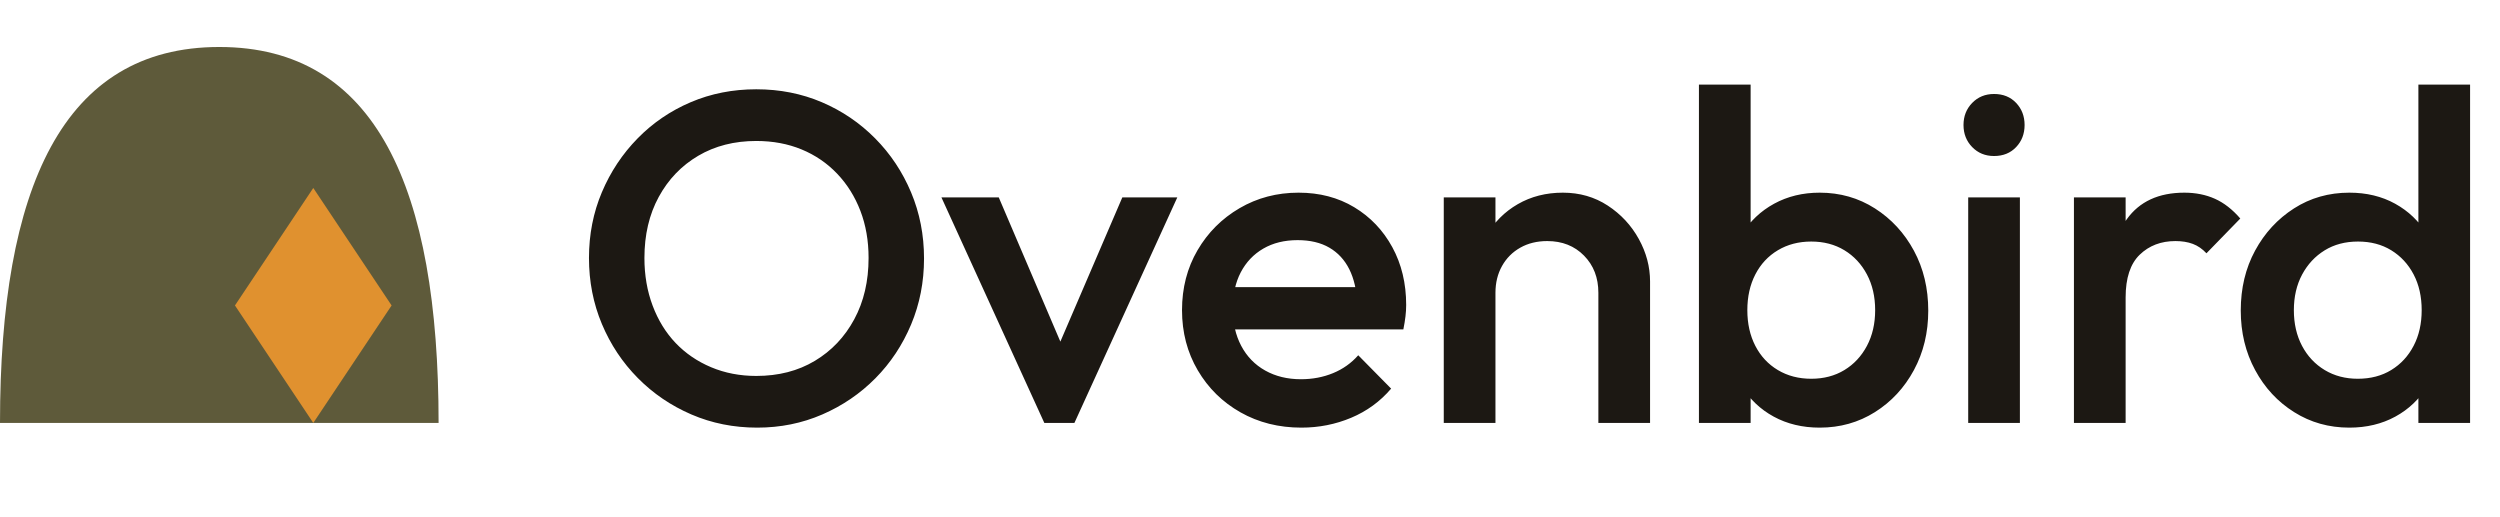
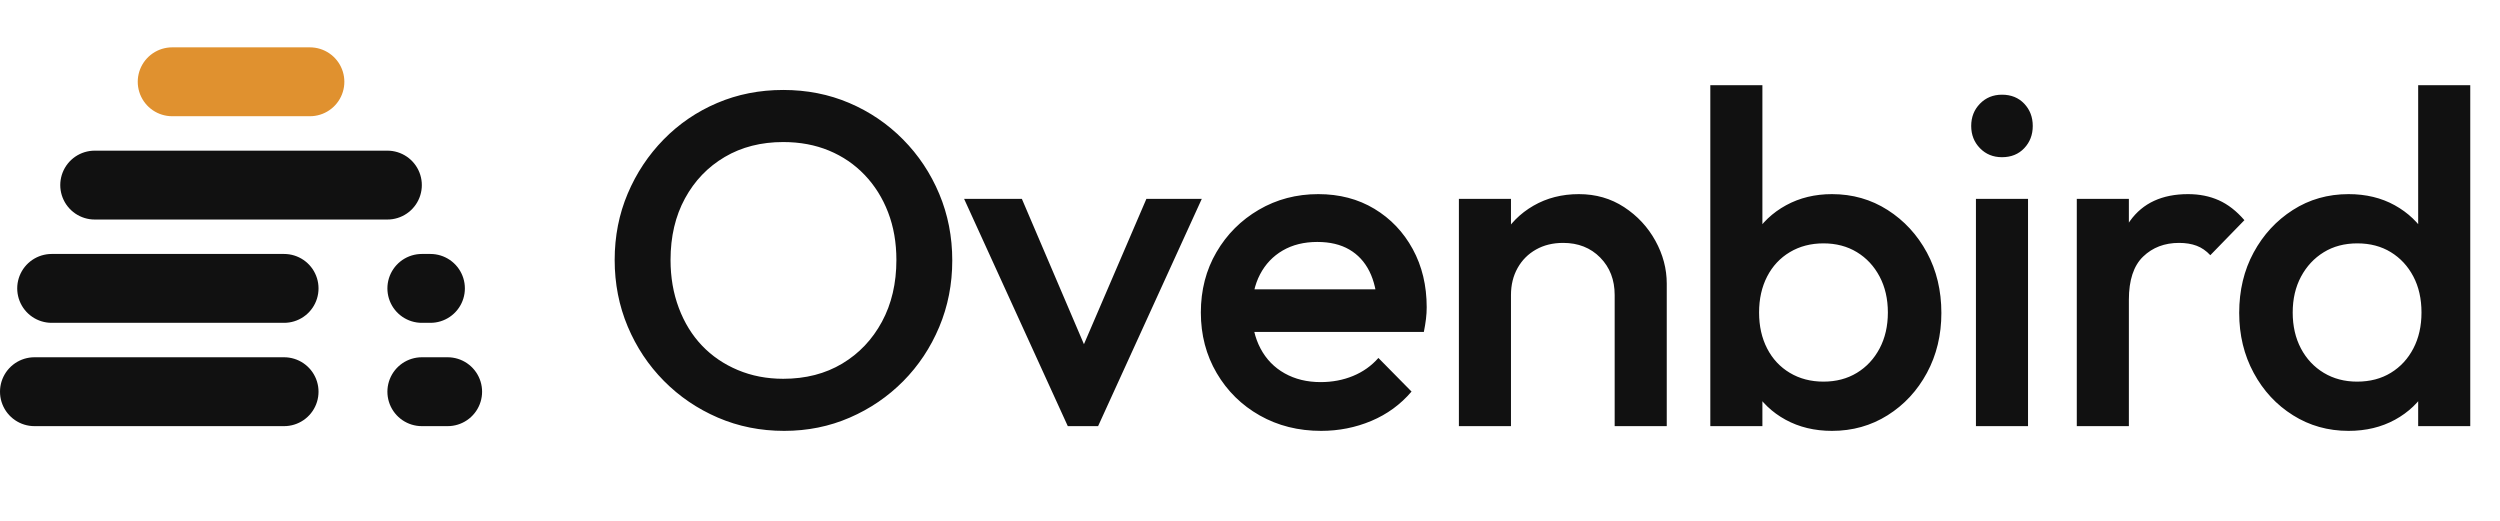
- <svg xmlns="http://www.w3.org/2000/svg" width="532" height="110" viewBox="0 0 532 110">
-   <g transform="translate(-6.667 -3.333) scale(1.666667)">
-     <path d="M4 56C4 26 12 8 32 8C52 8 60 26 60 56Z" fill="#5E5A3A" />
-     <path d="M44 26L54 41L44 56L34 41Z" fill="#E0912F" />
+ <svg xmlns="http://www.w3.org/2000/svg" width="528" height="110" viewBox="0 0 528 110">
+   <g transform="translate(-7.273 -8.182) scale(1.818182)">
+     <path d="M24 14H40" fill="none" stroke="#E0912F" stroke-width="8" stroke-linecap="round" />
+     <path d="M15 26H49" fill="none" stroke="#111111" stroke-width="8" stroke-linecap="round" />
+     <path d="M10 38H37M53 38H54" fill="none" stroke="#111111" stroke-width="8" stroke-linecap="round" />
+     <path d="M8 50H37M53 50H56" fill="none" stroke="#111111" stroke-width="8" stroke-linecap="round" />
  </g>
-   <path transform="translate(121.3333 90) scale(0.1)" d="M398 10Q323 10 258 -18Q193 -46 144 -95.5Q95 -145 67.5 -210.5Q40 -276 40 -351Q40 -426 67.5 -491Q95 -556 143.5 -605.5Q192 -655 256.5 -682.5Q321 -710 396 -710Q471 -710 535.5 -682.5Q600 -655 649 -605.5Q698 -556 725.5 -490.5Q753 -425 753 -350Q753 -275 725.5 -209.5Q698 -144 649.5 -95Q601 -46 536.5 -18Q472 10 398 10ZM396 -100Q467 -100 520.5 -132Q574 -164 604.5 -220.5Q635 -277 635 -351Q635 -406 617.5 -451.5Q600 -497 568 -530.5Q536 -564 492.5 -582Q449 -600 396 -600Q326 -600 272.5 -568.5Q219 -537 188.5 -481Q158 -425 158 -351Q158 -296 175.5 -249.5Q193 -203 224.5 -170Q256 -137 300 -118.5Q344 -100 396 -100ZM1009 0 790 -480H912L1079 -89H1007L1175 -480H1292L1073 0ZM1556 10Q1484 10 1426.5 -22.5Q1369 -55 1335.5 -112Q1302 -169 1302 -240Q1302 -311 1335 -367.5Q1368 -424 1424.5 -457Q1481 -490 1550 -490Q1617 -490 1668.5 -459Q1720 -428 1749.5 -374Q1779 -320 1779 -251Q1779 -239 1777.5 -226.5Q1776 -214 1773 -199H1379V-289H1716L1675 -253Q1673 -297 1658 -327Q1643 -357 1615.5 -373Q1588 -389 1548 -389Q1506 -389 1475 -371Q1444 -353 1427 -320.5Q1410 -288 1410 -243Q1410 -198 1428 -164Q1446 -130 1479 -111.5Q1512 -93 1555 -93Q1592 -93 1623.5 -106Q1655 -119 1677 -144L1747 -73Q1712 -32 1662 -11Q1612 10 1556 10ZM2188 0V-277Q2188 -325 2157.5 -356Q2127 -387 2079.2 -387Q2046.7 -387 2021.9 -373Q1997 -359 1983 -334Q1969 -309 1969 -277L1926 -301Q1926 -356 1950 -398.5Q1974 -441 2016.4 -465.5Q2058.8 -490 2112.4 -490Q2166 -490 2208 -462.5Q2250 -435 2274 -391.5Q2298 -348 2298 -301V0ZM1859 0V-480H1969V0ZM2659 10Q2604 10 2561 -13.5Q2518 -37 2493.5 -78Q2469 -119 2469 -171V-309Q2469 -361 2494 -402Q2519 -443 2562 -466.5Q2605 -490 2659 -490Q2724 -490 2776.5 -456.5Q2829 -423 2859.5 -366.5Q2890 -310 2890 -239Q2890 -169 2859.5 -112.5Q2829 -56 2776.5 -23Q2724 10 2659 10ZM2402 0V-720H2512V-362L2493 -246L2512 -129V0ZM2641 -94Q2681 -94 2711.5 -112.5Q2742 -131 2759.5 -164Q2777 -197 2777 -240Q2777 -283 2759.5 -316Q2742 -349 2711.5 -367.5Q2681 -386 2641 -386Q2601 -386 2570 -367.5Q2539 -349 2522 -316Q2505 -283 2505 -240Q2505 -197 2522 -164Q2539 -131 2570 -112.5Q2601 -94 2641 -94ZM2975 0V-480H3085V0ZM3030 -568Q3002 -568 2983.5 -587Q2965 -606 2965 -634Q2965 -662 2983.5 -681Q3002 -700 3030 -700Q3059 -700 3077 -681Q3095 -662 3095 -634Q3095 -606 3077 -587Q3059 -568 3030 -568ZM3200 0V-480H3310V0ZM3310 -267 3272 -286Q3272 -377 3312.5 -433.5Q3353 -490 3435 -490Q3471 -490 3500 -477Q3529 -464 3554 -435L3482 -361Q3469 -375 3453 -381Q3437 -387 3416 -387Q3370 -387 3340 -358Q3310 -329 3310 -267ZM3786 10Q3721 10 3668.6 -23Q3616.1 -55.9 3585.6 -112.5Q3555 -169 3555 -239.2Q3555 -310.5 3585.5 -366.7Q3616 -423 3668.3 -456.5Q3720.6 -490 3786 -490Q3841 -490 3883.5 -466.5Q3926 -443 3951 -402Q3976 -361 3976 -309V-171Q3976 -119 3951.5 -78Q3927 -37 3884 -13.5Q3841 10 3786 10ZM3804 -94Q3845 -94 3875.4 -112.7Q3905.8 -131.3 3922.9 -164.2Q3940 -197 3940 -240Q3940 -283.4 3922.8 -316.1Q3905.6 -348.8 3875.3 -367.4Q3845 -386 3804.5 -386Q3764 -386 3733.6 -367.3Q3703.2 -348.6 3685.6 -315.8Q3668 -282.9 3668 -240Q3668 -197 3685.4 -164Q3702.8 -131.1 3733.7 -112.5Q3764.5 -94 3804 -94ZM4043 0H3933V-129L3952 -246L3933 -362V-720H4043Z" fill="#1C1813" />
+   <path transform="translate(125.8182 90) scale(0.1)" d="M398 10Q323 10 258 -18Q193 -46 144 -95.5Q95 -145 67.5 -210.5Q40 -276 40 -351Q40 -426 67.5 -491Q95 -556 143.5 -605.5Q192 -655 256.5 -682.5Q321 -710 396 -710Q471 -710 535.5 -682.5Q600 -655 649 -605.5Q698 -556 725.5 -490.5Q753 -425 753 -350Q753 -275 725.5 -209.5Q698 -144 649.5 -95Q601 -46 536.5 -18Q472 10 398 10ZM396 -100Q467 -100 520.5 -132Q574 -164 604.5 -220.5Q635 -277 635 -351Q635 -406 617.5 -451.5Q600 -497 568 -530.5Q536 -564 492.5 -582Q449 -600 396 -600Q326 -600 272.5 -568.5Q219 -537 188.5 -481Q158 -425 158 -351Q158 -296 175.5 -249.5Q193 -203 224.5 -170Q256 -137 300 -118.5Q344 -100 396 -100ZM997 0 778 -480H900L1067 -89H995L1163 -480H1280L1061 0ZM1532 10Q1460 10 1402.5 -22.5Q1345 -55 1311.5 -112Q1278 -169 1278 -240Q1278 -311 1311 -367.5Q1344 -424 1400.5 -457Q1457 -490 1526 -490Q1593 -490 1644.5 -459Q1696 -428 1725.5 -374Q1755 -320 1755 -251Q1755 -239 1753.5 -226.5Q1752 -214 1749 -199H1355V-289H1692L1651 -253Q1649 -297 1634 -327Q1619 -357 1591.5 -373Q1564 -389 1524 -389Q1482 -389 1451 -371Q1420 -353 1403 -320.5Q1386 -288 1386 -243Q1386 -198 1404 -164Q1422 -130 1455 -111.5Q1488 -93 1531 -93Q1568 -93 1599.5 -106Q1631 -119 1653 -144L1723 -73Q1688 -32 1638 -11Q1588 10 1532 10ZM2152 0V-277Q2152 -325 2121.5 -356Q2091 -387 2043.2 -387Q2010.7 -387 1985.9 -373Q1961 -359 1947 -334Q1933 -309 1933 -277L1890 -301Q1890 -356 1914 -398.5Q1938 -441 1980.4 -465.5Q2022.8 -490 2076.4 -490Q2130 -490 2172 -462.5Q2214 -435 2238 -391.5Q2262 -348 2262 -301V0ZM1823 0V-480H1933V0ZM2611 10Q2556 10 2513 -13.5Q2470 -37 2445.5 -78Q2421 -119 2421 -171V-309Q2421 -361 2446 -402Q2471 -443 2514 -466.5Q2557 -490 2611 -490Q2676 -490 2728.5 -456.5Q2781 -423 2811.5 -366.5Q2842 -310 2842 -239Q2842 -169 2811.5 -112.5Q2781 -56 2728.5 -23Q2676 10 2611 10ZM2354 0V-720H2464V-362L2445 -246L2464 -129V0ZM2593 -94Q2633 -94 2663.5 -112.5Q2694 -131 2711.5 -164Q2729 -197 2729 -240Q2729 -283 2711.5 -316Q2694 -349 2663.5 -367.5Q2633 -386 2593 -386Q2553 -386 2522 -367.5Q2491 -349 2474 -316Q2457 -283 2457 -240Q2457 -197 2474 -164Q2491 -131 2522 -112.5Q2553 -94 2593 -94ZM2915 0V-480H3025V0ZM2970 -568Q2942 -568 2923.5 -587Q2905 -606 2905 -634Q2905 -662 2923.5 -681Q2942 -700 2970 -700Q2999 -700 3017 -681Q3035 -662 3035 -634Q3035 -606 3017 -587Q2999 -568 2970 -568ZM3128 0V-480H3238V0ZM3238 -267 3200 -286Q3200 -377 3240.5 -433.5Q3281 -490 3363 -490Q3399 -490 3428 -477Q3457 -464 3482 -435L3410 -361Q3397 -375 3381 -381Q3365 -387 3344 -387Q3298 -387 3268 -358Q3238 -329 3238 -267ZM3702 10Q3637 10 3584.6 -23Q3532.1 -55.9 3501.6 -112.5Q3471 -169 3471 -239.2Q3471 -310.5 3501.5 -366.7Q3532 -423 3584.3 -456.5Q3636.6 -490 3702 -490Q3757 -490 3799.5 -466.5Q3842 -443 3867 -402Q3892 -361 3892 -309V-171Q3892 -119 3867.5 -78Q3843 -37 3800 -13.5Q3757 10 3702 10ZM3720 -94Q3761 -94 3791.4 -112.7Q3821.8 -131.3 3838.9 -164.2Q3856 -197 3856 -240Q3856 -283.4 3838.8 -316.1Q3821.6 -348.8 3791.3 -367.4Q3761 -386 3720.5 -386Q3680 -386 3649.6 -367.3Q3619.2 -348.6 3601.6 -315.8Q3584 -282.9 3584 -240Q3584 -197 3601.4 -164Q3618.8 -131.1 3649.7 -112.5Q3680.5 -94 3720 -94ZM3959 0H3849V-129L3868 -246L3849 -362V-720H3959Z" fill="#111111" />
</svg>
